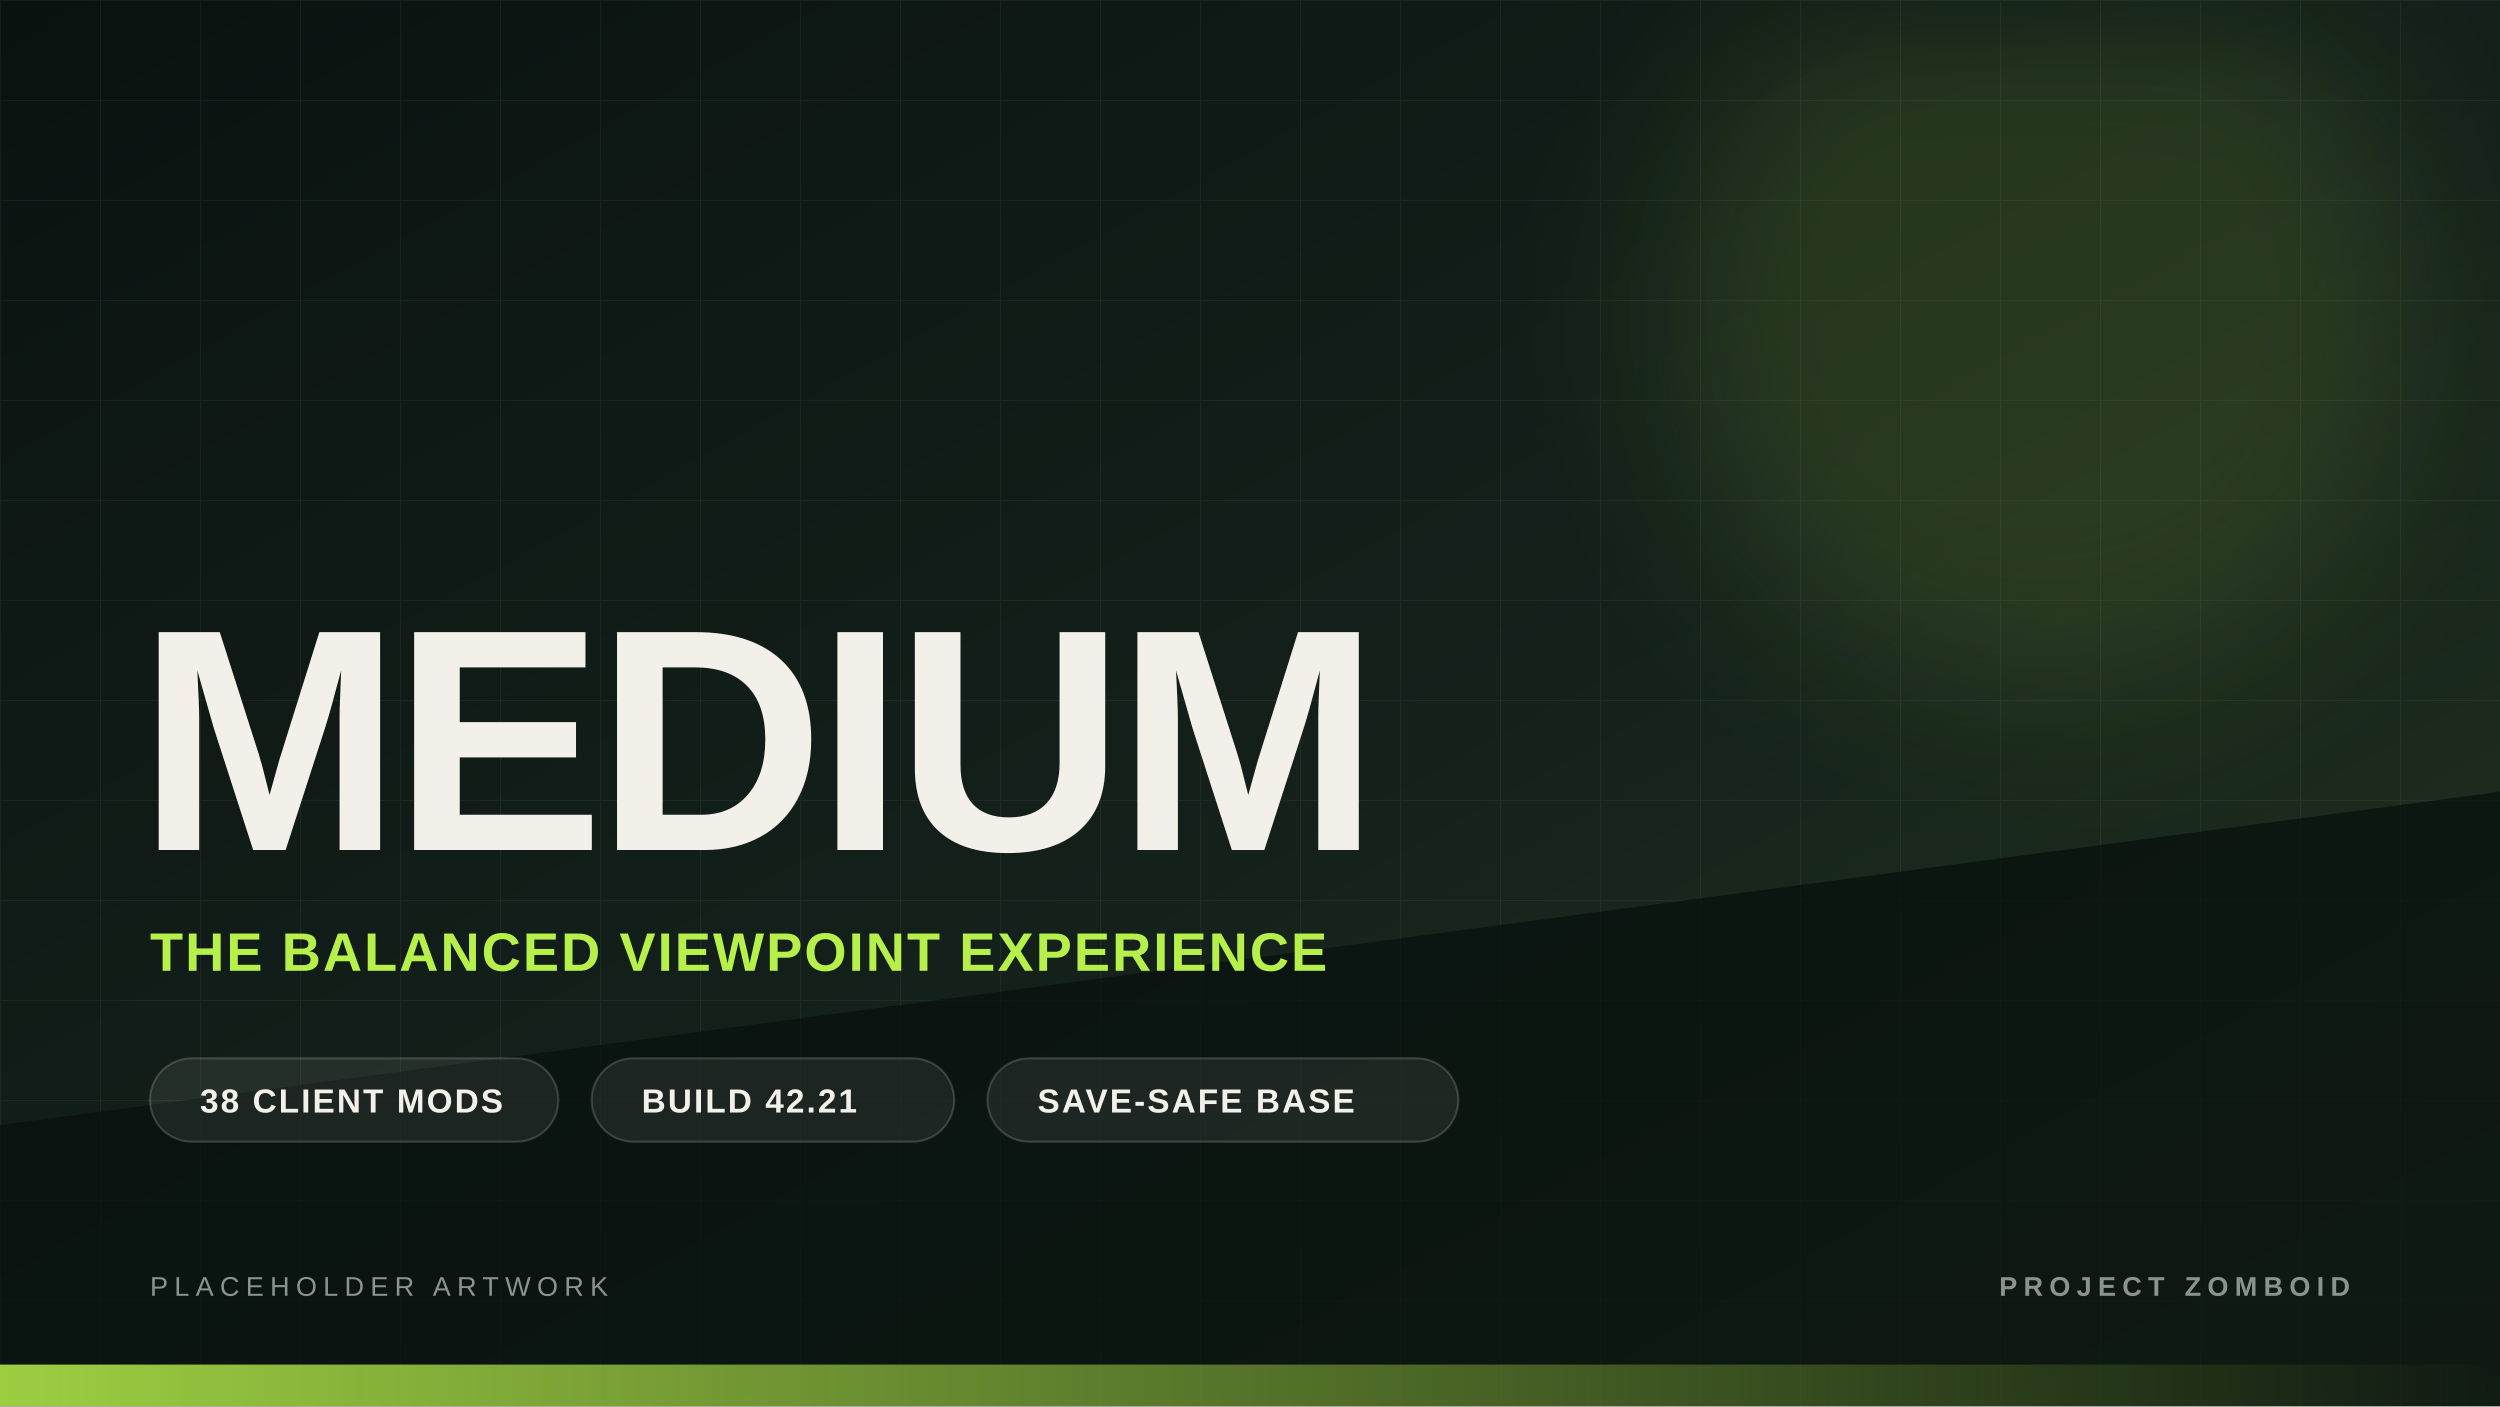
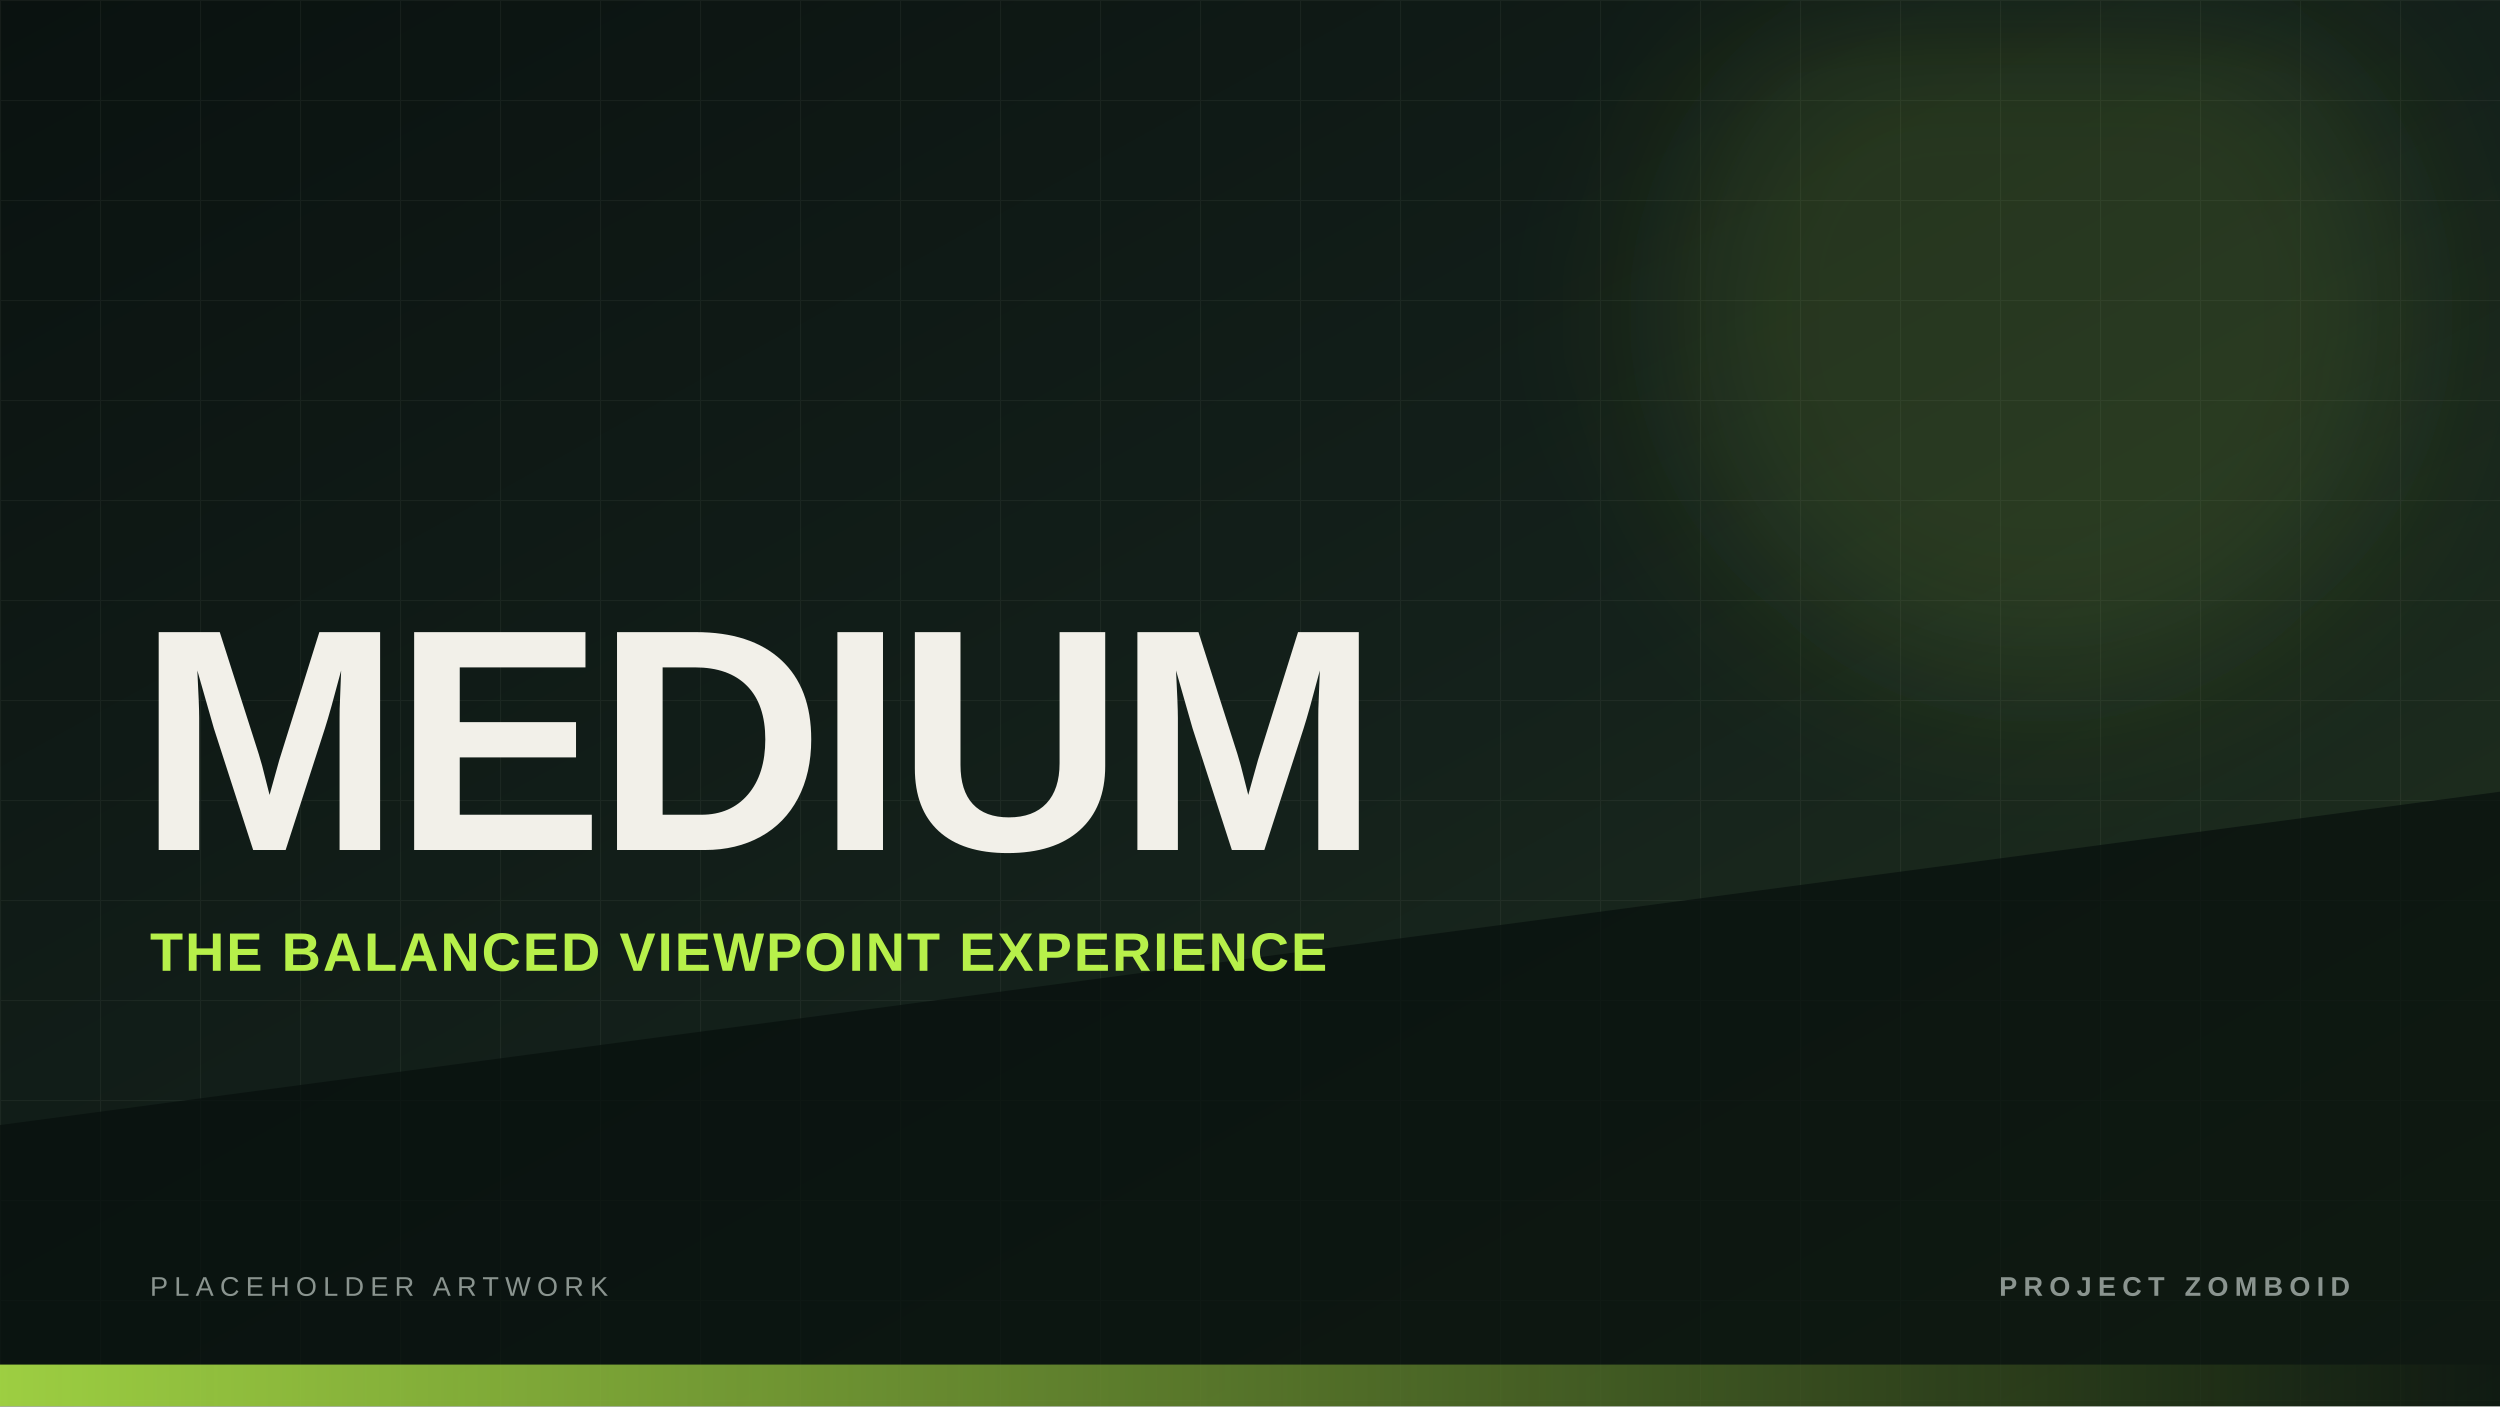
<svg xmlns="http://www.w3.org/2000/svg" width="1200" height="675" viewBox="0 0 1200 675" role="img" aria-label="Medium modpack placeholder artwork">
  <defs>
    <linearGradient id="bg" x1="0" y1="0" x2="1" y2="1">
      <stop offset="0" stop-color="#0a1210" />
      <stop offset="0.55" stop-color="#14211b" />
      <stop offset="1" stop-color="#24351f" />
    </linearGradient>
    <linearGradient id="glow" x1="0" y1="0" x2="1" y2="0">
      <stop offset="0" stop-color="#b7f04a" stop-opacity="0.85" />
      <stop offset="1" stop-color="#b7f04a" stop-opacity="0" />
    </linearGradient>
    <pattern id="grid" width="48" height="48" patternUnits="userSpaceOnUse">
      <path d="M 48 0 L 0 0 0 48" fill="none" stroke="#f2f0e9" stroke-opacity="0.05" stroke-width="1" />
    </pattern>
    <filter id="soft" x="-20%" y="-20%" width="140%" height="140%">
      <feGaussianBlur stdDeviation="38" />
    </filter>
  </defs>
  <rect width="1200" height="675" fill="url(#bg)" />
  <rect width="1200" height="675" fill="url(#grid)" />
  <circle cx="980" cy="150" r="180" fill="#b7f04a" fill-opacity="0.12" filter="url(#soft)" />
  <path d="M0 540 L1200 380 L1200 675 L0 675 Z" fill="#08100d" fill-opacity="0.72" />
  <rect x="0" y="655" width="1200" height="20" fill="url(#glow)" />
  <g font-family="Segoe UI, Arial, sans-serif">
    <text x="66" y="408" fill="#f2f0e9" font-size="152" font-weight="800" letter-spacing="-4" font-family="Bahnschrift, Segoe UI, Arial, sans-serif">MEDIUM</text>
    <text x="72" y="466" fill="#b7f04a" font-size="26" font-weight="600" letter-spacing="1">THE BALANCED VIEWPOINT EXPERIENCE</text>
-     <g font-size="16" font-weight="600">
-       <rect x="72" y="508" width="196" height="40" rx="20" fill="#f2f0e9" fill-opacity="0.08" stroke="#f2f0e9" stroke-opacity="0.18" />
-       <text x="96" y="534" fill="#f2f0e9" letter-spacing="1">38 CLIENT MODS</text>
-       <rect x="284" y="508" width="174" height="40" rx="20" fill="#f2f0e9" fill-opacity="0.08" stroke="#f2f0e9" stroke-opacity="0.18" />
-       <text x="308" y="534" fill="#f2f0e9" letter-spacing="1">BUILD 42.21</text>
-       <rect x="474" y="508" width="226" height="40" rx="20" fill="#f2f0e9" fill-opacity="0.08" stroke="#f2f0e9" stroke-opacity="0.18" />
-       <text x="498" y="534" fill="#f2f0e9" letter-spacing="1">SAVE-SAFE BASE</text>
-     </g>
    <text x="72" y="622" fill="#8a948f" font-size="13" letter-spacing="3">PLACEHOLDER ARTWORK</text>
    <text x="1128" y="622" fill="#8a948f" font-size="13" font-weight="600" letter-spacing="3" text-anchor="end">PROJECT ZOMBOID</text>
  </g>
</svg>
